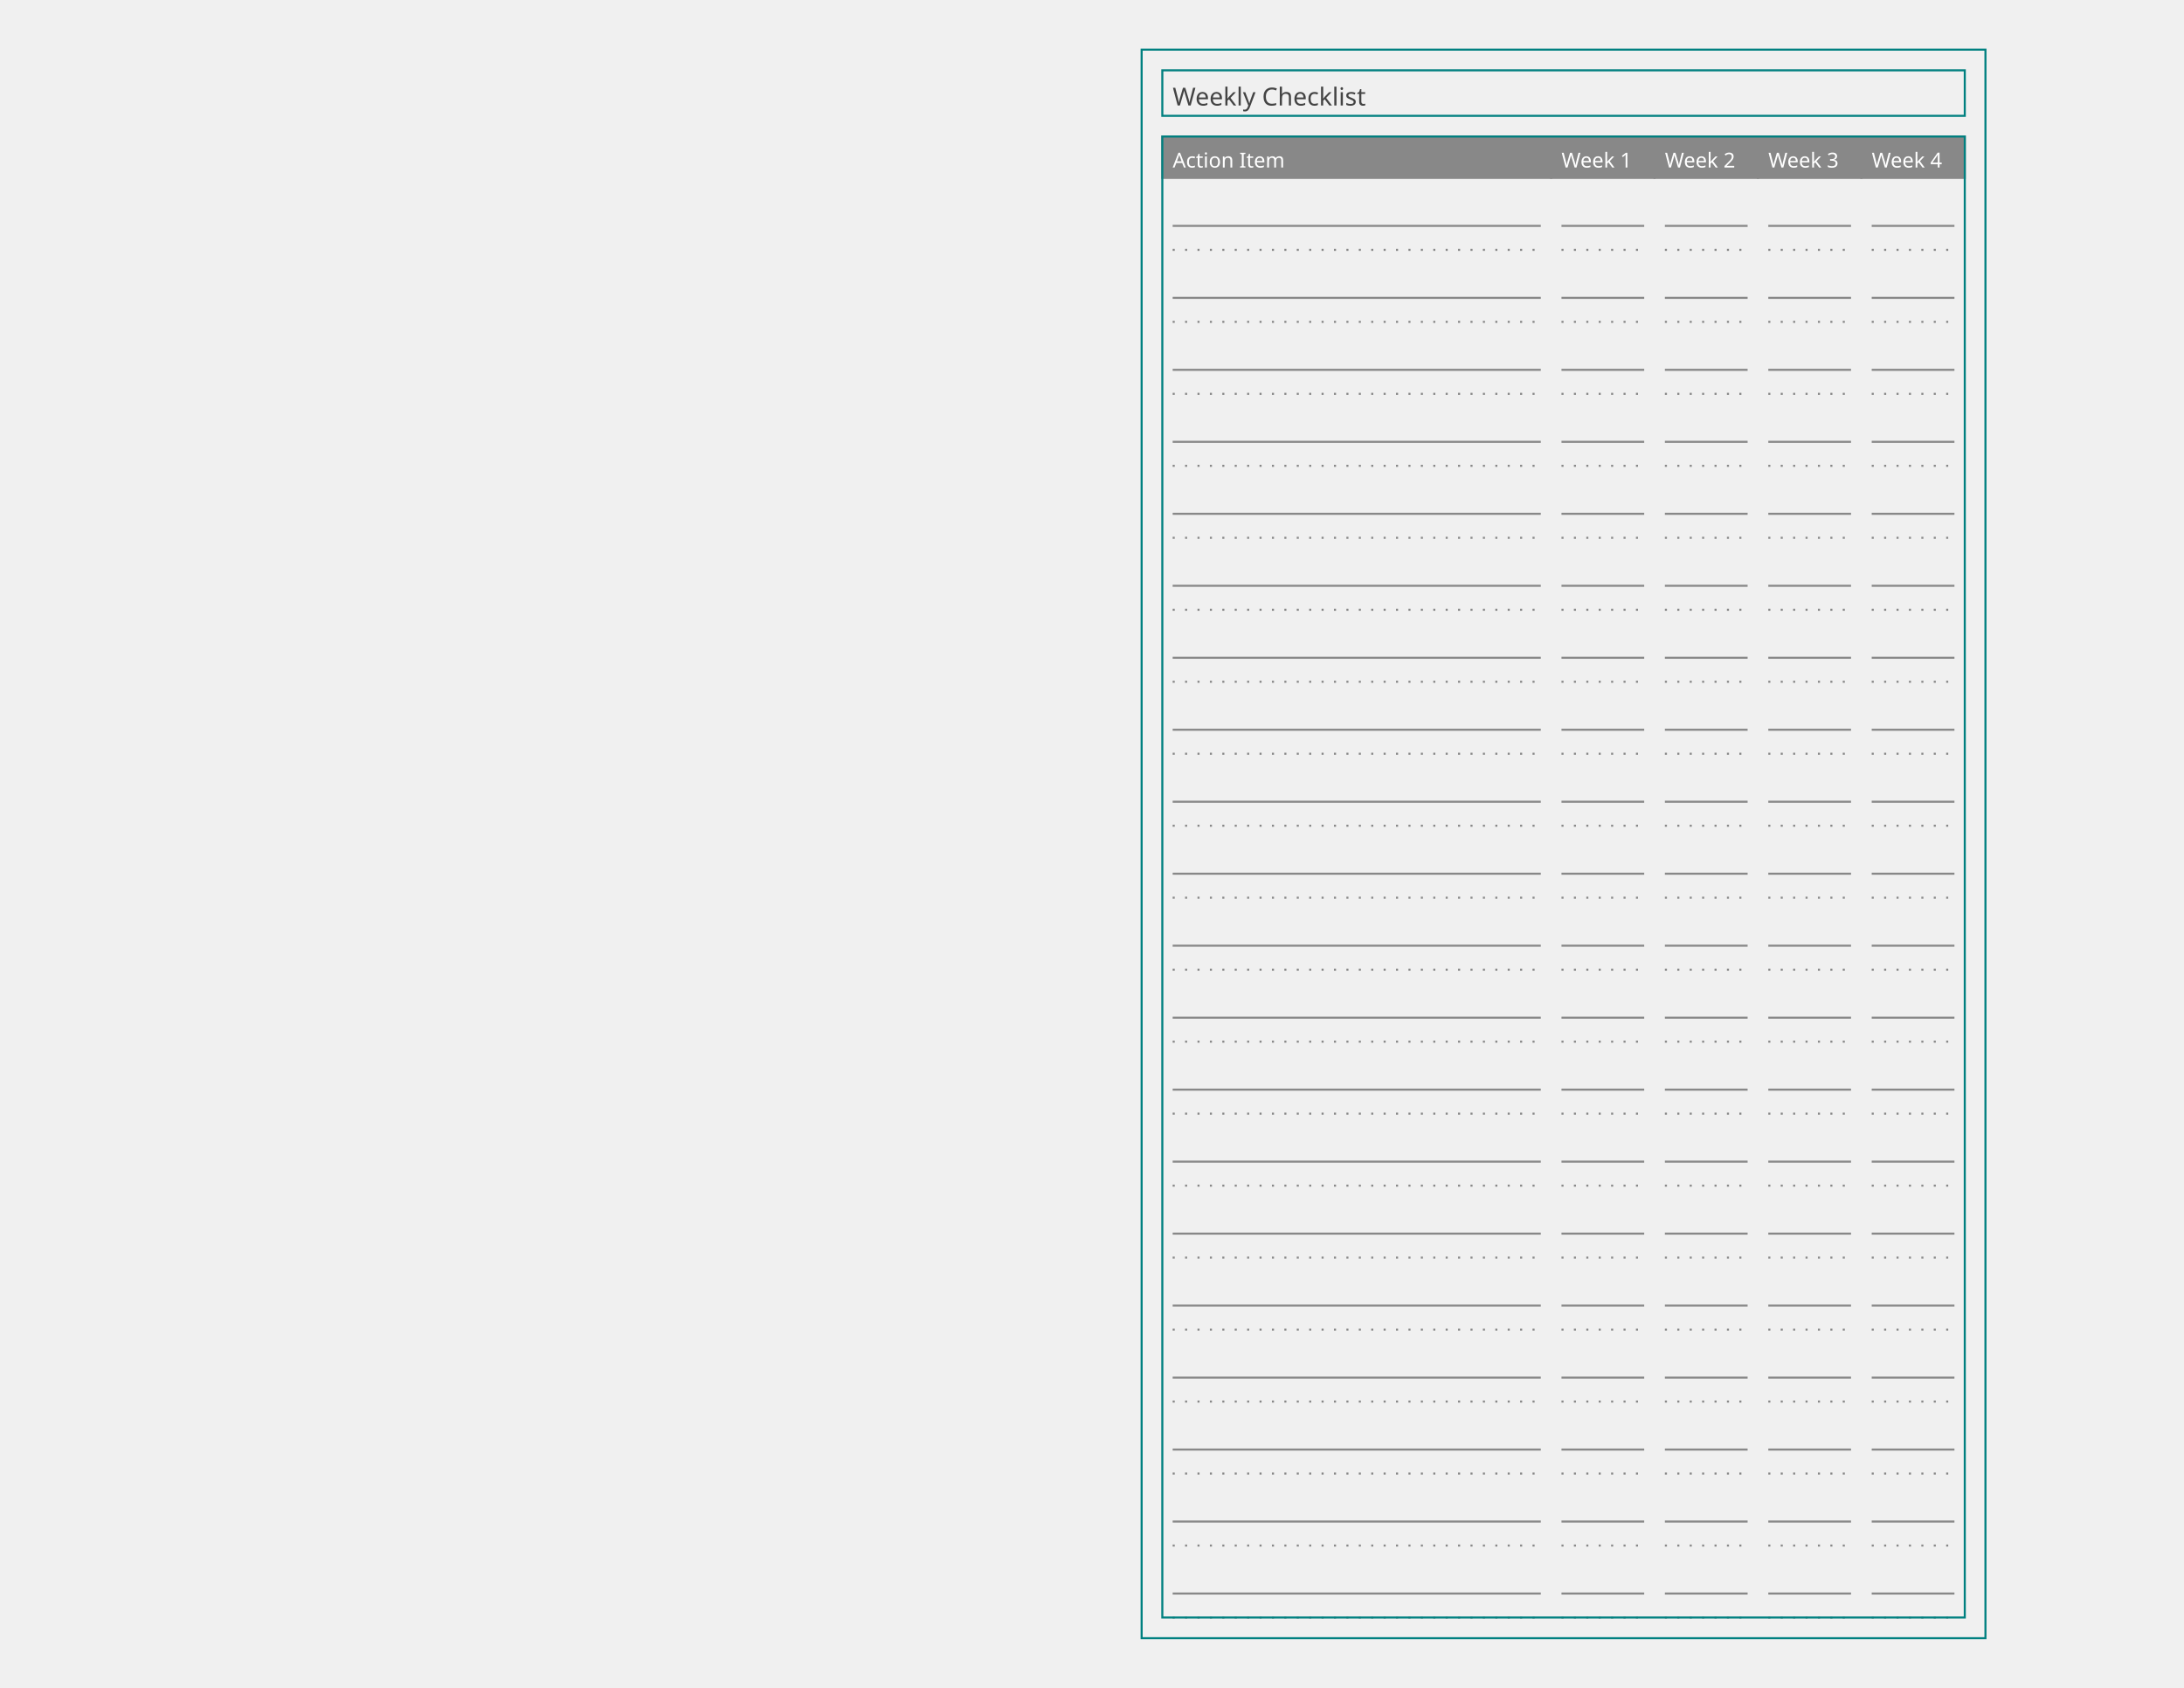
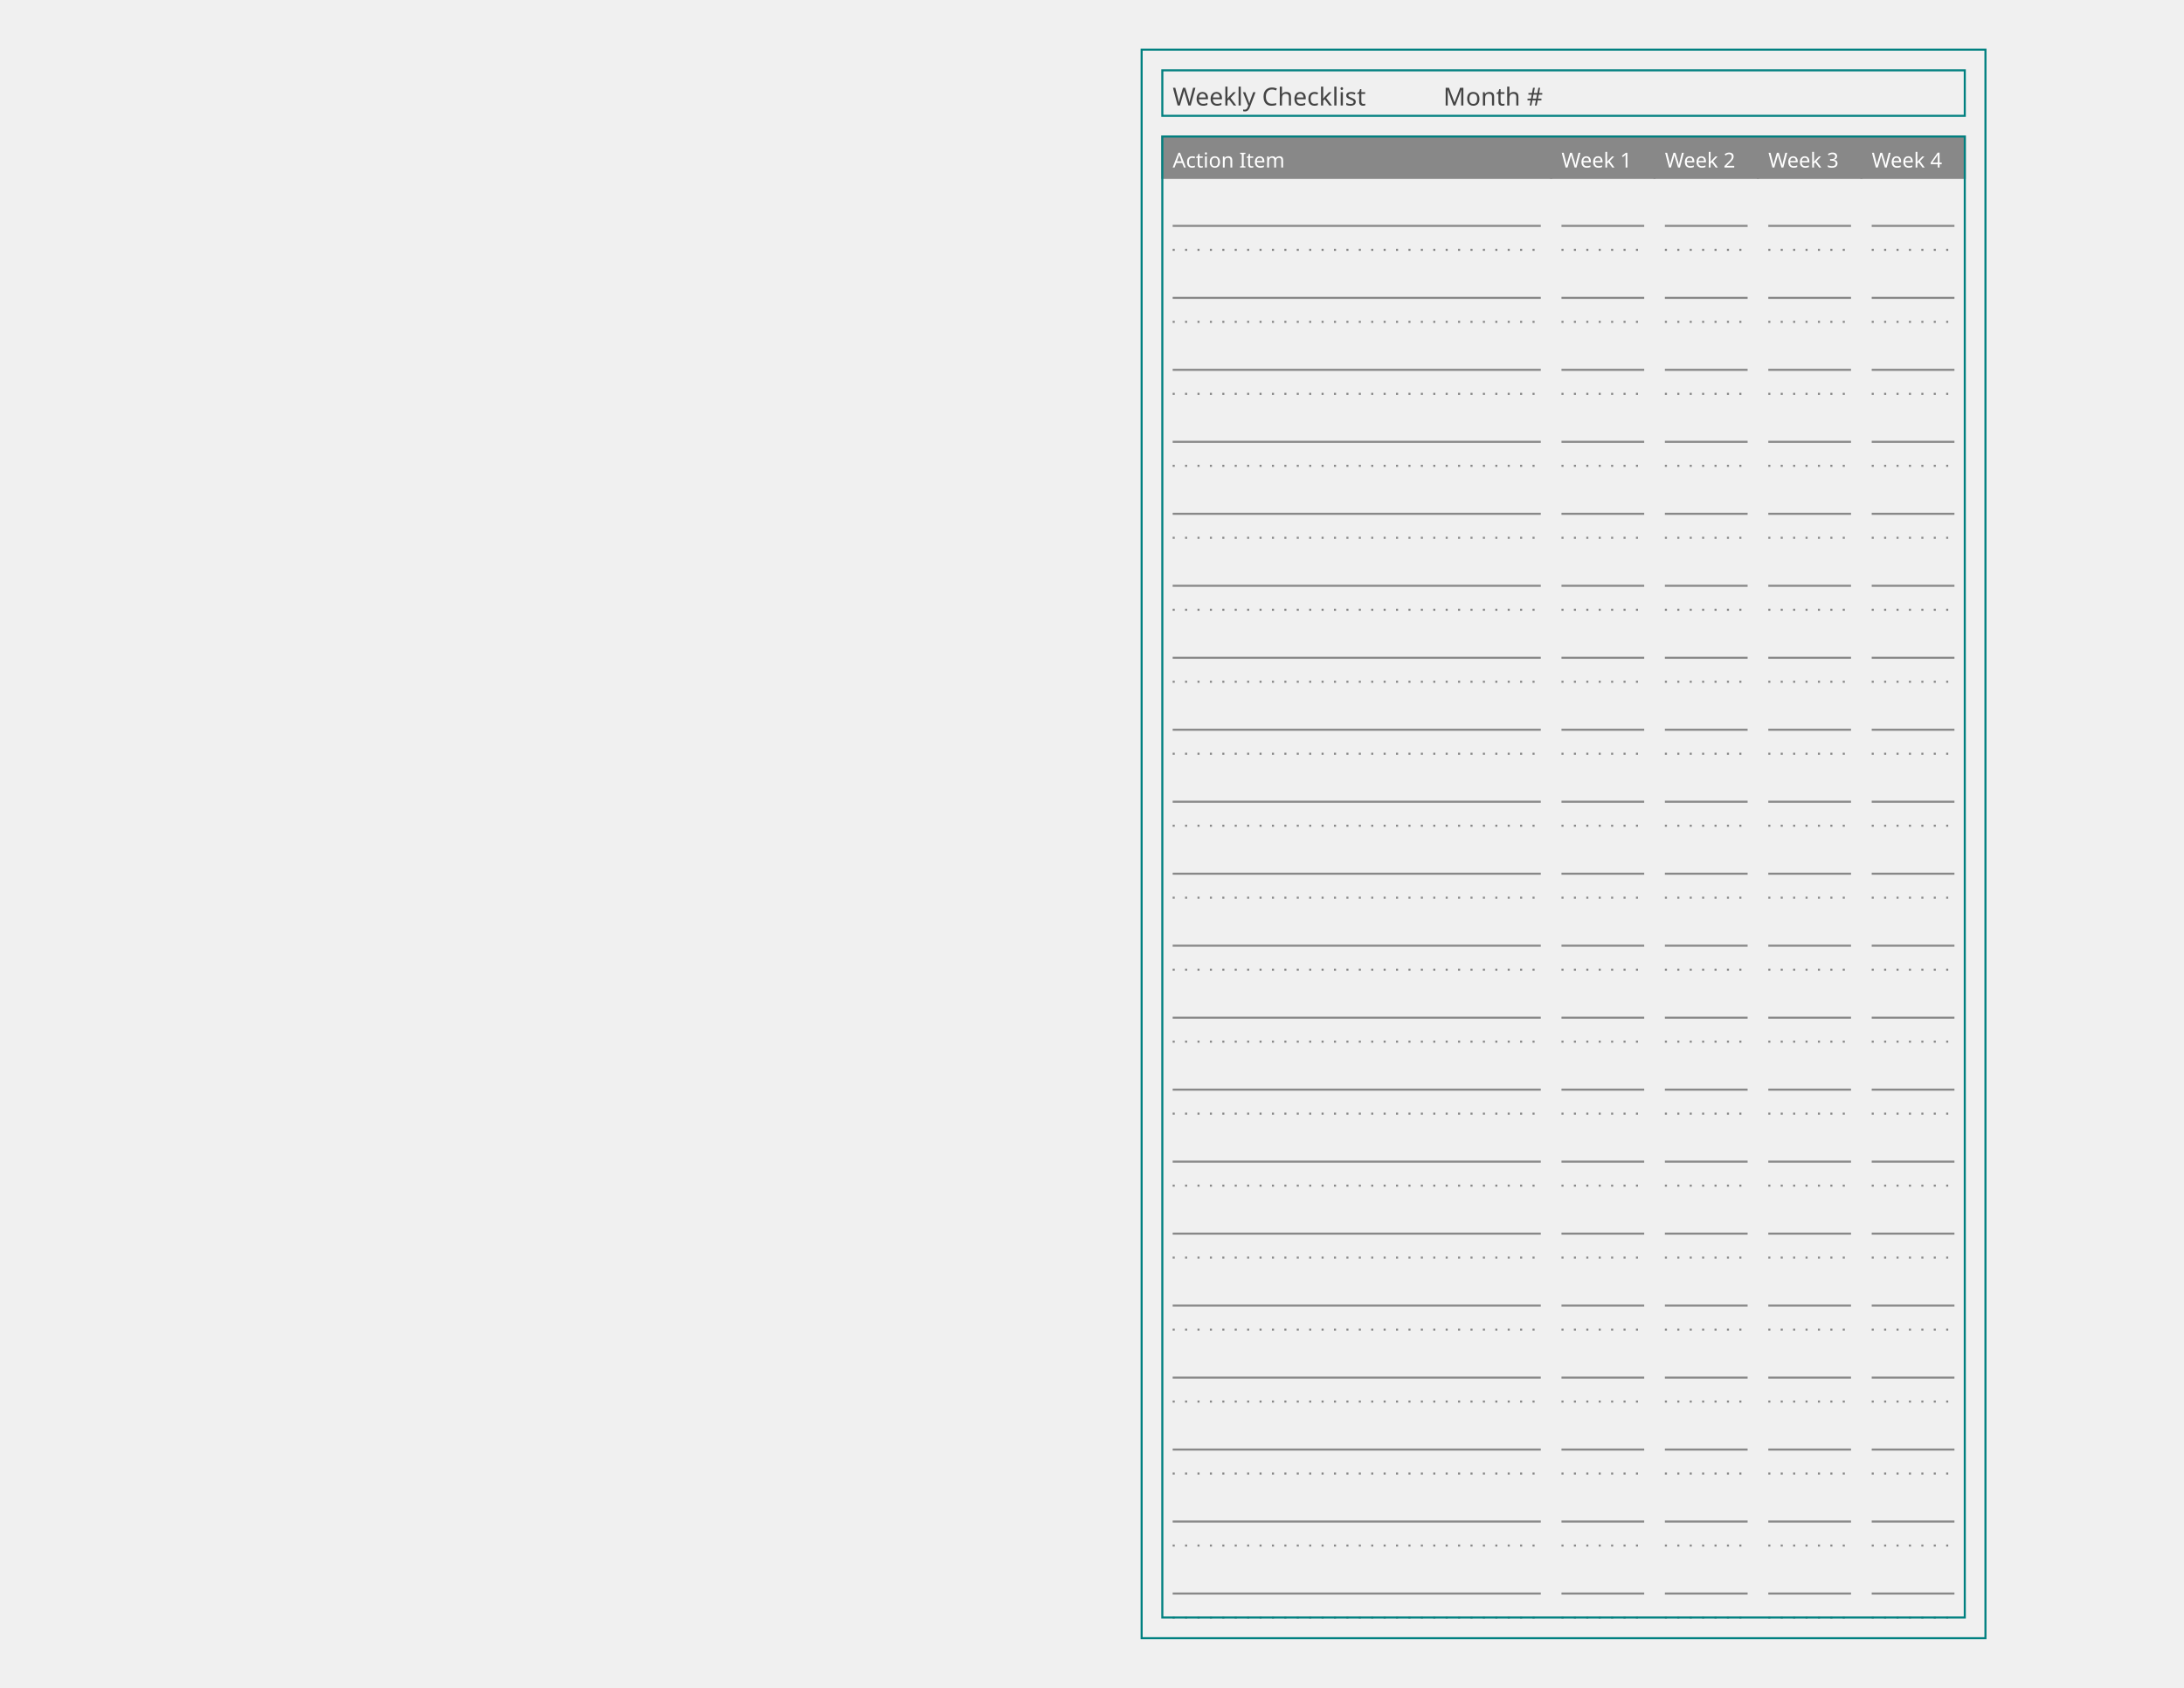
<svg xmlns="http://www.w3.org/2000/svg" baseProfile="tiny" height="8.5in" version="1.2" width="11in">
  <defs />
  <g transform="translate(24.0, 24.0)">
    <g transform="translate(10, 10)">
      <g transform="translate(0,0)">
        <text alignment-baseline="text-after-edge" fill="#444444" font-family="Ubuntu Mono" font-size="10" text-anchor="start" transform="translate(0,341.0)" />
      </g>
      <g transform="translate(0,341.0)">
        <text alignment-baseline="text-after-edge" fill="#444444" font-family="Trebuchet MS" font-size="24" text-anchor="start" transform="translate(5,29)" />
      </g>
      <g transform="translate(0,375.0)">
        <text alignment-baseline="text-after-edge" fill="#444444" font-family="Ubuntu Mono" font-size="10" text-anchor="start" transform="translate(0,341.0)" />
      </g>
    </g>
  </g>
  <g transform="translate(552.0, 24.0)">
    <rect fill="none" height="768.0" stroke="#008080" width="408.0" x="0" y="0" />
    <g transform="translate(10, 10)">
      <rect fill="none" height="22" stroke="#008080" stroke-width="1" width="388.0" x="0" y="0" />
-       <text alignment-baseline="text-after-edge" fill="#444444" font-family="Trebuchet MS" font-size="12" text-anchor="start" transform="translate(5,17)">Weekly Checklist</text>
+       <text alignment-baseline="text-after-edge" fill="#444444" font-family="Trebuchet MS" font-size="12" text-anchor="start" transform="translate(5,17)">Weekly Checklist            Month #</text>
    </g>
    <g transform="translate(10, 32)">
      <g transform="translate(0,10)">
        <g>
          <g transform="translate(0,0)">
            <g>
              <g transform="translate(0,0)">
                <rect fill="#888888" height="20" stroke="#888888" stroke-width="1" width="188.0" x="0" y="0" />
                <text alignment-baseline="text-after-edge" fill="#ffffff" font-family="Trebuchet MS" font-size="10" text-anchor="start" transform="translate(5,15)">Action Item</text>
              </g>
              <g transform="translate(0,20)">
                <g>
                  <line stroke="#888888" stroke-dasharray="1,5" stroke-width="1" transform="translate(5,34.8)" x1="0" x2="178.0" y1="0" y2="0" />
                  <line stroke="#888888" stroke-dasharray="1,5" stroke-width="1" transform="translate(5,69.6)" x1="0" x2="178.0" y1="0" y2="0" />
                  <line stroke="#888888" stroke-dasharray="1,5" stroke-width="1" transform="translate(5,104.4)" x1="0" x2="178.0" y1="0" y2="0" />
                  <line stroke="#888888" stroke-dasharray="1,5" stroke-width="1" transform="translate(5,139.2)" x1="0" x2="178.0" y1="0" y2="0" />
                  <line stroke="#888888" stroke-dasharray="1,5" stroke-width="1" transform="translate(5,174.0)" x1="0" x2="178.0" y1="0" y2="0" />
                  <line stroke="#888888" stroke-dasharray="1,5" stroke-width="1" transform="translate(5,208.8)" x1="0" x2="178.0" y1="0" y2="0" />
                  <line stroke="#888888" stroke-dasharray="1,5" stroke-width="1" transform="translate(5,243.6)" x1="0" x2="178.0" y1="0" y2="0" />
                  <line stroke="#888888" stroke-dasharray="1,5" stroke-width="1" transform="translate(5,278.4)" x1="0" x2="178.0" y1="0" y2="0" />
                  <line stroke="#888888" stroke-dasharray="1,5" stroke-width="1" transform="translate(5,313.2)" x1="0" x2="178.0" y1="0" y2="0" />
                  <line stroke="#888888" stroke-dasharray="1,5" stroke-width="1" transform="translate(5,348)" x1="0" x2="178.0" y1="0" y2="0" />
                  <line stroke="#888888" stroke-dasharray="1,5" stroke-width="1" transform="translate(5,382.8)" x1="0" x2="178.0" y1="0" y2="0" />
                  <line stroke="#888888" stroke-dasharray="1,5" stroke-width="1" transform="translate(5,417.6)" x1="0" x2="178.0" y1="0" y2="0" />
                  <line stroke="#888888" stroke-dasharray="1,5" stroke-width="1" transform="translate(5,452.4)" x1="0" x2="178.0" y1="0" y2="0" />
                  <line stroke="#888888" stroke-dasharray="1,5" stroke-width="1" transform="translate(5,487.2)" x1="0" x2="178.0" y1="0" y2="0" />
                  <line stroke="#888888" stroke-dasharray="1,5" stroke-width="1" transform="translate(5,522)" x1="0" x2="178.0" y1="0" y2="0" />
                  <line stroke="#888888" stroke-dasharray="1,5" stroke-width="1" transform="translate(5,556.8)" x1="0" x2="178.0" y1="0" y2="0" />
                  <line stroke="#888888" stroke-dasharray="1,5" stroke-width="1" transform="translate(5,591.6)" x1="0" x2="178.0" y1="0" y2="0" />
                  <line stroke="#888888" stroke-dasharray="1,5" stroke-width="1" transform="translate(5,626.4)" x1="0" x2="178.0" y1="0" y2="0" />
                  <line stroke="#888888" stroke-dasharray="1,5" stroke-width="1" transform="translate(5,661.2)" x1="0" x2="178.0" y1="0" y2="0" />
                  <line stroke="#888888" stroke-dasharray="1,5" stroke-width="1" transform="translate(5,696)" x1="0" x2="178.0" y1="0" y2="0" />
                </g>
                <g>
                  <line stroke="#888888" stroke-dasharray="1,0" stroke-width="1" transform="translate(5,23.2)" x1="0" x2="178.0" y1="0" y2="0" />
                  <line stroke="#888888" stroke-dasharray="1,0" stroke-width="1" transform="translate(5,58)" x1="0" x2="178.0" y1="0" y2="0" />
                  <line stroke="#888888" stroke-dasharray="1,0" stroke-width="1" transform="translate(5,92.8)" x1="0" x2="178.0" y1="0" y2="0" />
                  <line stroke="#888888" stroke-dasharray="1,0" stroke-width="1" transform="translate(5,127.6)" x1="0" x2="178.0" y1="0" y2="0" />
                  <line stroke="#888888" stroke-dasharray="1,0" stroke-width="1" transform="translate(5,162.4)" x1="0" x2="178.0" y1="0" y2="0" />
                  <line stroke="#888888" stroke-dasharray="1,0" stroke-width="1" transform="translate(5,197.2)" x1="0" x2="178.0" y1="0" y2="0" />
                  <line stroke="#888888" stroke-dasharray="1,0" stroke-width="1" transform="translate(5,232.0)" x1="0" x2="178.0" y1="0" y2="0" />
                  <line stroke="#888888" stroke-dasharray="1,0" stroke-width="1" transform="translate(5,266.8)" x1="0" x2="178.0" y1="0" y2="0" />
                  <line stroke="#888888" stroke-dasharray="1,0" stroke-width="1" transform="translate(5,301.6)" x1="0" x2="178.0" y1="0" y2="0" />
                  <line stroke="#888888" stroke-dasharray="1,0" stroke-width="1" transform="translate(5,336.4)" x1="0" x2="178.0" y1="0" y2="0" />
                  <line stroke="#888888" stroke-dasharray="1,0" stroke-width="1" transform="translate(5,371.2)" x1="0" x2="178.0" y1="0" y2="0" />
                  <line stroke="#888888" stroke-dasharray="1,0" stroke-width="1" transform="translate(5,406)" x1="0" x2="178.0" y1="0" y2="0" />
                  <line stroke="#888888" stroke-dasharray="1,0" stroke-width="1" transform="translate(5,440.8)" x1="0" x2="178.0" y1="0" y2="0" />
                  <line stroke="#888888" stroke-dasharray="1,0" stroke-width="1" transform="translate(5,475.6)" x1="0" x2="178.0" y1="0" y2="0" />
                  <line stroke="#888888" stroke-dasharray="1,0" stroke-width="1" transform="translate(5,510.4)" x1="0" x2="178.0" y1="0" y2="0" />
                  <line stroke="#888888" stroke-dasharray="1,0" stroke-width="1" transform="translate(5,545.2)" x1="0" x2="178.0" y1="0" y2="0" />
                  <line stroke="#888888" stroke-dasharray="1,0" stroke-width="1" transform="translate(5,580.0)" x1="0" x2="178.0" y1="0" y2="0" />
                  <line stroke="#888888" stroke-dasharray="1,0" stroke-width="1" transform="translate(5,614.8)" x1="0" x2="178.0" y1="0" y2="0" />
                  <line stroke="#888888" stroke-dasharray="1,0" stroke-width="1" transform="translate(5,649.6)" x1="0" x2="178.0" y1="0" y2="0" />
                  <line stroke="#888888" stroke-dasharray="1,0" stroke-width="1" transform="translate(5,684.4)" x1="0" x2="178.0" y1="0" y2="0" />
                </g>
              </g>
            </g>
          </g>
          <g transform="translate(188.0,0)">
            <g>
              <g transform="translate(0,0)">
                <rect fill="#888888" height="20" stroke="#888888" stroke-width="1" width="50" x="0" y="0" />
                <text alignment-baseline="text-after-edge" fill="#ffffff" font-family="Trebuchet MS" font-size="10" text-anchor="start" transform="translate(5,15)">Week 1</text>
              </g>
              <g transform="translate(0,20)">
                <g>
                  <line stroke="#888888" stroke-dasharray="1,5" stroke-width="1" transform="translate(5,34.8)" x1="0" x2="40" y1="0" y2="0" />
                  <line stroke="#888888" stroke-dasharray="1,5" stroke-width="1" transform="translate(5,69.6)" x1="0" x2="40" y1="0" y2="0" />
                  <line stroke="#888888" stroke-dasharray="1,5" stroke-width="1" transform="translate(5,104.4)" x1="0" x2="40" y1="0" y2="0" />
                  <line stroke="#888888" stroke-dasharray="1,5" stroke-width="1" transform="translate(5,139.2)" x1="0" x2="40" y1="0" y2="0" />
                  <line stroke="#888888" stroke-dasharray="1,5" stroke-width="1" transform="translate(5,174.0)" x1="0" x2="40" y1="0" y2="0" />
                  <line stroke="#888888" stroke-dasharray="1,5" stroke-width="1" transform="translate(5,208.8)" x1="0" x2="40" y1="0" y2="0" />
                  <line stroke="#888888" stroke-dasharray="1,5" stroke-width="1" transform="translate(5,243.6)" x1="0" x2="40" y1="0" y2="0" />
                  <line stroke="#888888" stroke-dasharray="1,5" stroke-width="1" transform="translate(5,278.4)" x1="0" x2="40" y1="0" y2="0" />
                  <line stroke="#888888" stroke-dasharray="1,5" stroke-width="1" transform="translate(5,313.2)" x1="0" x2="40" y1="0" y2="0" />
                  <line stroke="#888888" stroke-dasharray="1,5" stroke-width="1" transform="translate(5,348)" x1="0" x2="40" y1="0" y2="0" />
                  <line stroke="#888888" stroke-dasharray="1,5" stroke-width="1" transform="translate(5,382.8)" x1="0" x2="40" y1="0" y2="0" />
                  <line stroke="#888888" stroke-dasharray="1,5" stroke-width="1" transform="translate(5,417.6)" x1="0" x2="40" y1="0" y2="0" />
                  <line stroke="#888888" stroke-dasharray="1,5" stroke-width="1" transform="translate(5,452.4)" x1="0" x2="40" y1="0" y2="0" />
                  <line stroke="#888888" stroke-dasharray="1,5" stroke-width="1" transform="translate(5,487.2)" x1="0" x2="40" y1="0" y2="0" />
                  <line stroke="#888888" stroke-dasharray="1,5" stroke-width="1" transform="translate(5,522)" x1="0" x2="40" y1="0" y2="0" />
                  <line stroke="#888888" stroke-dasharray="1,5" stroke-width="1" transform="translate(5,556.8)" x1="0" x2="40" y1="0" y2="0" />
                  <line stroke="#888888" stroke-dasharray="1,5" stroke-width="1" transform="translate(5,591.6)" x1="0" x2="40" y1="0" y2="0" />
                  <line stroke="#888888" stroke-dasharray="1,5" stroke-width="1" transform="translate(5,626.4)" x1="0" x2="40" y1="0" y2="0" />
                  <line stroke="#888888" stroke-dasharray="1,5" stroke-width="1" transform="translate(5,661.2)" x1="0" x2="40" y1="0" y2="0" />
                  <line stroke="#888888" stroke-dasharray="1,5" stroke-width="1" transform="translate(5,696)" x1="0" x2="40" y1="0" y2="0" />
                </g>
                <g>
                  <line stroke="#888888" stroke-dasharray="1,0" stroke-width="1" transform="translate(5,23.2)" x1="0" x2="40" y1="0" y2="0" />
                  <line stroke="#888888" stroke-dasharray="1,0" stroke-width="1" transform="translate(5,58)" x1="0" x2="40" y1="0" y2="0" />
                  <line stroke="#888888" stroke-dasharray="1,0" stroke-width="1" transform="translate(5,92.8)" x1="0" x2="40" y1="0" y2="0" />
                  <line stroke="#888888" stroke-dasharray="1,0" stroke-width="1" transform="translate(5,127.6)" x1="0" x2="40" y1="0" y2="0" />
                  <line stroke="#888888" stroke-dasharray="1,0" stroke-width="1" transform="translate(5,162.4)" x1="0" x2="40" y1="0" y2="0" />
                  <line stroke="#888888" stroke-dasharray="1,0" stroke-width="1" transform="translate(5,197.2)" x1="0" x2="40" y1="0" y2="0" />
                  <line stroke="#888888" stroke-dasharray="1,0" stroke-width="1" transform="translate(5,232.0)" x1="0" x2="40" y1="0" y2="0" />
                  <line stroke="#888888" stroke-dasharray="1,0" stroke-width="1" transform="translate(5,266.8)" x1="0" x2="40" y1="0" y2="0" />
                  <line stroke="#888888" stroke-dasharray="1,0" stroke-width="1" transform="translate(5,301.6)" x1="0" x2="40" y1="0" y2="0" />
                  <line stroke="#888888" stroke-dasharray="1,0" stroke-width="1" transform="translate(5,336.4)" x1="0" x2="40" y1="0" y2="0" />
                  <line stroke="#888888" stroke-dasharray="1,0" stroke-width="1" transform="translate(5,371.2)" x1="0" x2="40" y1="0" y2="0" />
                  <line stroke="#888888" stroke-dasharray="1,0" stroke-width="1" transform="translate(5,406)" x1="0" x2="40" y1="0" y2="0" />
                  <line stroke="#888888" stroke-dasharray="1,0" stroke-width="1" transform="translate(5,440.8)" x1="0" x2="40" y1="0" y2="0" />
                  <line stroke="#888888" stroke-dasharray="1,0" stroke-width="1" transform="translate(5,475.6)" x1="0" x2="40" y1="0" y2="0" />
                  <line stroke="#888888" stroke-dasharray="1,0" stroke-width="1" transform="translate(5,510.4)" x1="0" x2="40" y1="0" y2="0" />
                  <line stroke="#888888" stroke-dasharray="1,0" stroke-width="1" transform="translate(5,545.2)" x1="0" x2="40" y1="0" y2="0" />
                  <line stroke="#888888" stroke-dasharray="1,0" stroke-width="1" transform="translate(5,580.0)" x1="0" x2="40" y1="0" y2="0" />
                  <line stroke="#888888" stroke-dasharray="1,0" stroke-width="1" transform="translate(5,614.8)" x1="0" x2="40" y1="0" y2="0" />
                  <line stroke="#888888" stroke-dasharray="1,0" stroke-width="1" transform="translate(5,649.6)" x1="0" x2="40" y1="0" y2="0" />
                  <line stroke="#888888" stroke-dasharray="1,0" stroke-width="1" transform="translate(5,684.4)" x1="0" x2="40" y1="0" y2="0" />
                </g>
              </g>
            </g>
          </g>
          <g transform="translate(238.0,0)">
            <g>
              <g transform="translate(0,0)">
                <rect fill="#888888" height="20" stroke="#888888" stroke-width="1" width="50" x="0" y="0" />
                <text alignment-baseline="text-after-edge" fill="#ffffff" font-family="Trebuchet MS" font-size="10" text-anchor="start" transform="translate(5,15)">Week 2</text>
              </g>
              <g transform="translate(0,20)">
                <g>
                  <line stroke="#888888" stroke-dasharray="1,5" stroke-width="1" transform="translate(5,34.8)" x1="0" x2="40" y1="0" y2="0" />
                  <line stroke="#888888" stroke-dasharray="1,5" stroke-width="1" transform="translate(5,69.6)" x1="0" x2="40" y1="0" y2="0" />
                  <line stroke="#888888" stroke-dasharray="1,5" stroke-width="1" transform="translate(5,104.4)" x1="0" x2="40" y1="0" y2="0" />
                  <line stroke="#888888" stroke-dasharray="1,5" stroke-width="1" transform="translate(5,139.2)" x1="0" x2="40" y1="0" y2="0" />
                  <line stroke="#888888" stroke-dasharray="1,5" stroke-width="1" transform="translate(5,174.0)" x1="0" x2="40" y1="0" y2="0" />
                  <line stroke="#888888" stroke-dasharray="1,5" stroke-width="1" transform="translate(5,208.8)" x1="0" x2="40" y1="0" y2="0" />
                  <line stroke="#888888" stroke-dasharray="1,5" stroke-width="1" transform="translate(5,243.6)" x1="0" x2="40" y1="0" y2="0" />
                  <line stroke="#888888" stroke-dasharray="1,5" stroke-width="1" transform="translate(5,278.4)" x1="0" x2="40" y1="0" y2="0" />
                  <line stroke="#888888" stroke-dasharray="1,5" stroke-width="1" transform="translate(5,313.2)" x1="0" x2="40" y1="0" y2="0" />
                  <line stroke="#888888" stroke-dasharray="1,5" stroke-width="1" transform="translate(5,348)" x1="0" x2="40" y1="0" y2="0" />
                  <line stroke="#888888" stroke-dasharray="1,5" stroke-width="1" transform="translate(5,382.8)" x1="0" x2="40" y1="0" y2="0" />
                  <line stroke="#888888" stroke-dasharray="1,5" stroke-width="1" transform="translate(5,417.6)" x1="0" x2="40" y1="0" y2="0" />
                  <line stroke="#888888" stroke-dasharray="1,5" stroke-width="1" transform="translate(5,452.4)" x1="0" x2="40" y1="0" y2="0" />
                  <line stroke="#888888" stroke-dasharray="1,5" stroke-width="1" transform="translate(5,487.2)" x1="0" x2="40" y1="0" y2="0" />
                  <line stroke="#888888" stroke-dasharray="1,5" stroke-width="1" transform="translate(5,522)" x1="0" x2="40" y1="0" y2="0" />
                  <line stroke="#888888" stroke-dasharray="1,5" stroke-width="1" transform="translate(5,556.8)" x1="0" x2="40" y1="0" y2="0" />
                  <line stroke="#888888" stroke-dasharray="1,5" stroke-width="1" transform="translate(5,591.6)" x1="0" x2="40" y1="0" y2="0" />
                  <line stroke="#888888" stroke-dasharray="1,5" stroke-width="1" transform="translate(5,626.4)" x1="0" x2="40" y1="0" y2="0" />
                  <line stroke="#888888" stroke-dasharray="1,5" stroke-width="1" transform="translate(5,661.2)" x1="0" x2="40" y1="0" y2="0" />
                  <line stroke="#888888" stroke-dasharray="1,5" stroke-width="1" transform="translate(5,696)" x1="0" x2="40" y1="0" y2="0" />
                </g>
                <g>
                  <line stroke="#888888" stroke-dasharray="1,0" stroke-width="1" transform="translate(5,23.2)" x1="0" x2="40" y1="0" y2="0" />
                  <line stroke="#888888" stroke-dasharray="1,0" stroke-width="1" transform="translate(5,58)" x1="0" x2="40" y1="0" y2="0" />
                  <line stroke="#888888" stroke-dasharray="1,0" stroke-width="1" transform="translate(5,92.8)" x1="0" x2="40" y1="0" y2="0" />
                  <line stroke="#888888" stroke-dasharray="1,0" stroke-width="1" transform="translate(5,127.6)" x1="0" x2="40" y1="0" y2="0" />
                  <line stroke="#888888" stroke-dasharray="1,0" stroke-width="1" transform="translate(5,162.4)" x1="0" x2="40" y1="0" y2="0" />
                  <line stroke="#888888" stroke-dasharray="1,0" stroke-width="1" transform="translate(5,197.2)" x1="0" x2="40" y1="0" y2="0" />
                  <line stroke="#888888" stroke-dasharray="1,0" stroke-width="1" transform="translate(5,232.0)" x1="0" x2="40" y1="0" y2="0" />
                  <line stroke="#888888" stroke-dasharray="1,0" stroke-width="1" transform="translate(5,266.8)" x1="0" x2="40" y1="0" y2="0" />
                  <line stroke="#888888" stroke-dasharray="1,0" stroke-width="1" transform="translate(5,301.6)" x1="0" x2="40" y1="0" y2="0" />
                  <line stroke="#888888" stroke-dasharray="1,0" stroke-width="1" transform="translate(5,336.4)" x1="0" x2="40" y1="0" y2="0" />
                  <line stroke="#888888" stroke-dasharray="1,0" stroke-width="1" transform="translate(5,371.2)" x1="0" x2="40" y1="0" y2="0" />
                  <line stroke="#888888" stroke-dasharray="1,0" stroke-width="1" transform="translate(5,406)" x1="0" x2="40" y1="0" y2="0" />
                  <line stroke="#888888" stroke-dasharray="1,0" stroke-width="1" transform="translate(5,440.8)" x1="0" x2="40" y1="0" y2="0" />
                  <line stroke="#888888" stroke-dasharray="1,0" stroke-width="1" transform="translate(5,475.6)" x1="0" x2="40" y1="0" y2="0" />
                  <line stroke="#888888" stroke-dasharray="1,0" stroke-width="1" transform="translate(5,510.4)" x1="0" x2="40" y1="0" y2="0" />
                  <line stroke="#888888" stroke-dasharray="1,0" stroke-width="1" transform="translate(5,545.2)" x1="0" x2="40" y1="0" y2="0" />
                  <line stroke="#888888" stroke-dasharray="1,0" stroke-width="1" transform="translate(5,580.0)" x1="0" x2="40" y1="0" y2="0" />
                  <line stroke="#888888" stroke-dasharray="1,0" stroke-width="1" transform="translate(5,614.8)" x1="0" x2="40" y1="0" y2="0" />
                  <line stroke="#888888" stroke-dasharray="1,0" stroke-width="1" transform="translate(5,649.6)" x1="0" x2="40" y1="0" y2="0" />
                  <line stroke="#888888" stroke-dasharray="1,0" stroke-width="1" transform="translate(5,684.4)" x1="0" x2="40" y1="0" y2="0" />
                </g>
              </g>
            </g>
          </g>
          <g transform="translate(288.0,0)">
            <g>
              <g transform="translate(0,0)">
                <rect fill="#888888" height="20" stroke="#888888" stroke-width="1" width="50" x="0" y="0" />
                <text alignment-baseline="text-after-edge" fill="#ffffff" font-family="Trebuchet MS" font-size="10" text-anchor="start" transform="translate(5,15)">Week 3</text>
              </g>
              <g transform="translate(0,20)">
                <g>
                  <line stroke="#888888" stroke-dasharray="1,5" stroke-width="1" transform="translate(5,34.8)" x1="0" x2="40" y1="0" y2="0" />
                  <line stroke="#888888" stroke-dasharray="1,5" stroke-width="1" transform="translate(5,69.6)" x1="0" x2="40" y1="0" y2="0" />
                  <line stroke="#888888" stroke-dasharray="1,5" stroke-width="1" transform="translate(5,104.4)" x1="0" x2="40" y1="0" y2="0" />
                  <line stroke="#888888" stroke-dasharray="1,5" stroke-width="1" transform="translate(5,139.2)" x1="0" x2="40" y1="0" y2="0" />
                  <line stroke="#888888" stroke-dasharray="1,5" stroke-width="1" transform="translate(5,174.0)" x1="0" x2="40" y1="0" y2="0" />
                  <line stroke="#888888" stroke-dasharray="1,5" stroke-width="1" transform="translate(5,208.8)" x1="0" x2="40" y1="0" y2="0" />
                  <line stroke="#888888" stroke-dasharray="1,5" stroke-width="1" transform="translate(5,243.6)" x1="0" x2="40" y1="0" y2="0" />
                  <line stroke="#888888" stroke-dasharray="1,5" stroke-width="1" transform="translate(5,278.4)" x1="0" x2="40" y1="0" y2="0" />
                  <line stroke="#888888" stroke-dasharray="1,5" stroke-width="1" transform="translate(5,313.2)" x1="0" x2="40" y1="0" y2="0" />
                  <line stroke="#888888" stroke-dasharray="1,5" stroke-width="1" transform="translate(5,348)" x1="0" x2="40" y1="0" y2="0" />
                  <line stroke="#888888" stroke-dasharray="1,5" stroke-width="1" transform="translate(5,382.8)" x1="0" x2="40" y1="0" y2="0" />
                  <line stroke="#888888" stroke-dasharray="1,5" stroke-width="1" transform="translate(5,417.6)" x1="0" x2="40" y1="0" y2="0" />
                  <line stroke="#888888" stroke-dasharray="1,5" stroke-width="1" transform="translate(5,452.4)" x1="0" x2="40" y1="0" y2="0" />
                  <line stroke="#888888" stroke-dasharray="1,5" stroke-width="1" transform="translate(5,487.2)" x1="0" x2="40" y1="0" y2="0" />
                  <line stroke="#888888" stroke-dasharray="1,5" stroke-width="1" transform="translate(5,522)" x1="0" x2="40" y1="0" y2="0" />
                  <line stroke="#888888" stroke-dasharray="1,5" stroke-width="1" transform="translate(5,556.8)" x1="0" x2="40" y1="0" y2="0" />
                  <line stroke="#888888" stroke-dasharray="1,5" stroke-width="1" transform="translate(5,591.6)" x1="0" x2="40" y1="0" y2="0" />
                  <line stroke="#888888" stroke-dasharray="1,5" stroke-width="1" transform="translate(5,626.4)" x1="0" x2="40" y1="0" y2="0" />
                  <line stroke="#888888" stroke-dasharray="1,5" stroke-width="1" transform="translate(5,661.2)" x1="0" x2="40" y1="0" y2="0" />
                  <line stroke="#888888" stroke-dasharray="1,5" stroke-width="1" transform="translate(5,696)" x1="0" x2="40" y1="0" y2="0" />
                </g>
                <g>
                  <line stroke="#888888" stroke-dasharray="1,0" stroke-width="1" transform="translate(5,23.2)" x1="0" x2="40" y1="0" y2="0" />
                  <line stroke="#888888" stroke-dasharray="1,0" stroke-width="1" transform="translate(5,58)" x1="0" x2="40" y1="0" y2="0" />
                  <line stroke="#888888" stroke-dasharray="1,0" stroke-width="1" transform="translate(5,92.8)" x1="0" x2="40" y1="0" y2="0" />
                  <line stroke="#888888" stroke-dasharray="1,0" stroke-width="1" transform="translate(5,127.6)" x1="0" x2="40" y1="0" y2="0" />
                  <line stroke="#888888" stroke-dasharray="1,0" stroke-width="1" transform="translate(5,162.4)" x1="0" x2="40" y1="0" y2="0" />
                  <line stroke="#888888" stroke-dasharray="1,0" stroke-width="1" transform="translate(5,197.2)" x1="0" x2="40" y1="0" y2="0" />
                  <line stroke="#888888" stroke-dasharray="1,0" stroke-width="1" transform="translate(5,232.0)" x1="0" x2="40" y1="0" y2="0" />
                  <line stroke="#888888" stroke-dasharray="1,0" stroke-width="1" transform="translate(5,266.8)" x1="0" x2="40" y1="0" y2="0" />
                  <line stroke="#888888" stroke-dasharray="1,0" stroke-width="1" transform="translate(5,301.6)" x1="0" x2="40" y1="0" y2="0" />
                  <line stroke="#888888" stroke-dasharray="1,0" stroke-width="1" transform="translate(5,336.4)" x1="0" x2="40" y1="0" y2="0" />
                  <line stroke="#888888" stroke-dasharray="1,0" stroke-width="1" transform="translate(5,371.2)" x1="0" x2="40" y1="0" y2="0" />
                  <line stroke="#888888" stroke-dasharray="1,0" stroke-width="1" transform="translate(5,406)" x1="0" x2="40" y1="0" y2="0" />
                  <line stroke="#888888" stroke-dasharray="1,0" stroke-width="1" transform="translate(5,440.8)" x1="0" x2="40" y1="0" y2="0" />
                  <line stroke="#888888" stroke-dasharray="1,0" stroke-width="1" transform="translate(5,475.6)" x1="0" x2="40" y1="0" y2="0" />
                  <line stroke="#888888" stroke-dasharray="1,0" stroke-width="1" transform="translate(5,510.4)" x1="0" x2="40" y1="0" y2="0" />
                  <line stroke="#888888" stroke-dasharray="1,0" stroke-width="1" transform="translate(5,545.2)" x1="0" x2="40" y1="0" y2="0" />
                  <line stroke="#888888" stroke-dasharray="1,0" stroke-width="1" transform="translate(5,580.0)" x1="0" x2="40" y1="0" y2="0" />
                  <line stroke="#888888" stroke-dasharray="1,0" stroke-width="1" transform="translate(5,614.8)" x1="0" x2="40" y1="0" y2="0" />
                  <line stroke="#888888" stroke-dasharray="1,0" stroke-width="1" transform="translate(5,649.6)" x1="0" x2="40" y1="0" y2="0" />
                  <line stroke="#888888" stroke-dasharray="1,0" stroke-width="1" transform="translate(5,684.4)" x1="0" x2="40" y1="0" y2="0" />
                </g>
              </g>
            </g>
          </g>
          <g transform="translate(338.0,0)">
            <g>
              <g transform="translate(0,0)">
                <rect fill="#888888" height="20" stroke="#888888" stroke-width="1" width="50" x="0" y="0" />
                <text alignment-baseline="text-after-edge" fill="#ffffff" font-family="Trebuchet MS" font-size="10" text-anchor="start" transform="translate(5,15)">Week 4</text>
              </g>
              <g transform="translate(0,20)">
                <g>
                  <line stroke="#888888" stroke-dasharray="1,5" stroke-width="1" transform="translate(5,34.8)" x1="0" x2="40" y1="0" y2="0" />
                  <line stroke="#888888" stroke-dasharray="1,5" stroke-width="1" transform="translate(5,69.6)" x1="0" x2="40" y1="0" y2="0" />
                  <line stroke="#888888" stroke-dasharray="1,5" stroke-width="1" transform="translate(5,104.4)" x1="0" x2="40" y1="0" y2="0" />
                  <line stroke="#888888" stroke-dasharray="1,5" stroke-width="1" transform="translate(5,139.2)" x1="0" x2="40" y1="0" y2="0" />
                  <line stroke="#888888" stroke-dasharray="1,5" stroke-width="1" transform="translate(5,174.0)" x1="0" x2="40" y1="0" y2="0" />
                  <line stroke="#888888" stroke-dasharray="1,5" stroke-width="1" transform="translate(5,208.8)" x1="0" x2="40" y1="0" y2="0" />
                  <line stroke="#888888" stroke-dasharray="1,5" stroke-width="1" transform="translate(5,243.6)" x1="0" x2="40" y1="0" y2="0" />
                  <line stroke="#888888" stroke-dasharray="1,5" stroke-width="1" transform="translate(5,278.4)" x1="0" x2="40" y1="0" y2="0" />
                  <line stroke="#888888" stroke-dasharray="1,5" stroke-width="1" transform="translate(5,313.2)" x1="0" x2="40" y1="0" y2="0" />
                  <line stroke="#888888" stroke-dasharray="1,5" stroke-width="1" transform="translate(5,348)" x1="0" x2="40" y1="0" y2="0" />
                  <line stroke="#888888" stroke-dasharray="1,5" stroke-width="1" transform="translate(5,382.8)" x1="0" x2="40" y1="0" y2="0" />
                  <line stroke="#888888" stroke-dasharray="1,5" stroke-width="1" transform="translate(5,417.6)" x1="0" x2="40" y1="0" y2="0" />
                  <line stroke="#888888" stroke-dasharray="1,5" stroke-width="1" transform="translate(5,452.4)" x1="0" x2="40" y1="0" y2="0" />
                  <line stroke="#888888" stroke-dasharray="1,5" stroke-width="1" transform="translate(5,487.2)" x1="0" x2="40" y1="0" y2="0" />
                  <line stroke="#888888" stroke-dasharray="1,5" stroke-width="1" transform="translate(5,522)" x1="0" x2="40" y1="0" y2="0" />
                  <line stroke="#888888" stroke-dasharray="1,5" stroke-width="1" transform="translate(5,556.8)" x1="0" x2="40" y1="0" y2="0" />
                  <line stroke="#888888" stroke-dasharray="1,5" stroke-width="1" transform="translate(5,591.6)" x1="0" x2="40" y1="0" y2="0" />
                  <line stroke="#888888" stroke-dasharray="1,5" stroke-width="1" transform="translate(5,626.4)" x1="0" x2="40" y1="0" y2="0" />
                  <line stroke="#888888" stroke-dasharray="1,5" stroke-width="1" transform="translate(5,661.2)" x1="0" x2="40" y1="0" y2="0" />
                  <line stroke="#888888" stroke-dasharray="1,5" stroke-width="1" transform="translate(5,696)" x1="0" x2="40" y1="0" y2="0" />
                </g>
                <g>
                  <line stroke="#888888" stroke-dasharray="1,0" stroke-width="1" transform="translate(5,23.2)" x1="0" x2="40" y1="0" y2="0" />
                  <line stroke="#888888" stroke-dasharray="1,0" stroke-width="1" transform="translate(5,58)" x1="0" x2="40" y1="0" y2="0" />
                  <line stroke="#888888" stroke-dasharray="1,0" stroke-width="1" transform="translate(5,92.8)" x1="0" x2="40" y1="0" y2="0" />
                  <line stroke="#888888" stroke-dasharray="1,0" stroke-width="1" transform="translate(5,127.6)" x1="0" x2="40" y1="0" y2="0" />
                  <line stroke="#888888" stroke-dasharray="1,0" stroke-width="1" transform="translate(5,162.4)" x1="0" x2="40" y1="0" y2="0" />
                  <line stroke="#888888" stroke-dasharray="1,0" stroke-width="1" transform="translate(5,197.2)" x1="0" x2="40" y1="0" y2="0" />
                  <line stroke="#888888" stroke-dasharray="1,0" stroke-width="1" transform="translate(5,232.0)" x1="0" x2="40" y1="0" y2="0" />
                  <line stroke="#888888" stroke-dasharray="1,0" stroke-width="1" transform="translate(5,266.8)" x1="0" x2="40" y1="0" y2="0" />
                  <line stroke="#888888" stroke-dasharray="1,0" stroke-width="1" transform="translate(5,301.6)" x1="0" x2="40" y1="0" y2="0" />
                  <line stroke="#888888" stroke-dasharray="1,0" stroke-width="1" transform="translate(5,336.4)" x1="0" x2="40" y1="0" y2="0" />
                  <line stroke="#888888" stroke-dasharray="1,0" stroke-width="1" transform="translate(5,371.2)" x1="0" x2="40" y1="0" y2="0" />
                  <line stroke="#888888" stroke-dasharray="1,0" stroke-width="1" transform="translate(5,406)" x1="0" x2="40" y1="0" y2="0" />
                  <line stroke="#888888" stroke-dasharray="1,0" stroke-width="1" transform="translate(5,440.8)" x1="0" x2="40" y1="0" y2="0" />
                  <line stroke="#888888" stroke-dasharray="1,0" stroke-width="1" transform="translate(5,475.6)" x1="0" x2="40" y1="0" y2="0" />
                  <line stroke="#888888" stroke-dasharray="1,0" stroke-width="1" transform="translate(5,510.4)" x1="0" x2="40" y1="0" y2="0" />
                  <line stroke="#888888" stroke-dasharray="1,0" stroke-width="1" transform="translate(5,545.2)" x1="0" x2="40" y1="0" y2="0" />
                  <line stroke="#888888" stroke-dasharray="1,0" stroke-width="1" transform="translate(5,580.0)" x1="0" x2="40" y1="0" y2="0" />
                  <line stroke="#888888" stroke-dasharray="1,0" stroke-width="1" transform="translate(5,614.8)" x1="0" x2="40" y1="0" y2="0" />
                  <line stroke="#888888" stroke-dasharray="1,0" stroke-width="1" transform="translate(5,649.6)" x1="0" x2="40" y1="0" y2="0" />
                  <line stroke="#888888" stroke-dasharray="1,0" stroke-width="1" transform="translate(5,684.4)" x1="0" x2="40" y1="0" y2="0" />
                </g>
              </g>
            </g>
          </g>
        </g>
        <rect fill="none" height="716.0" stroke="#008080" stroke-width="1" width="388.0" x="0" y="0" />
      </g>
    </g>
  </g>
</svg>
